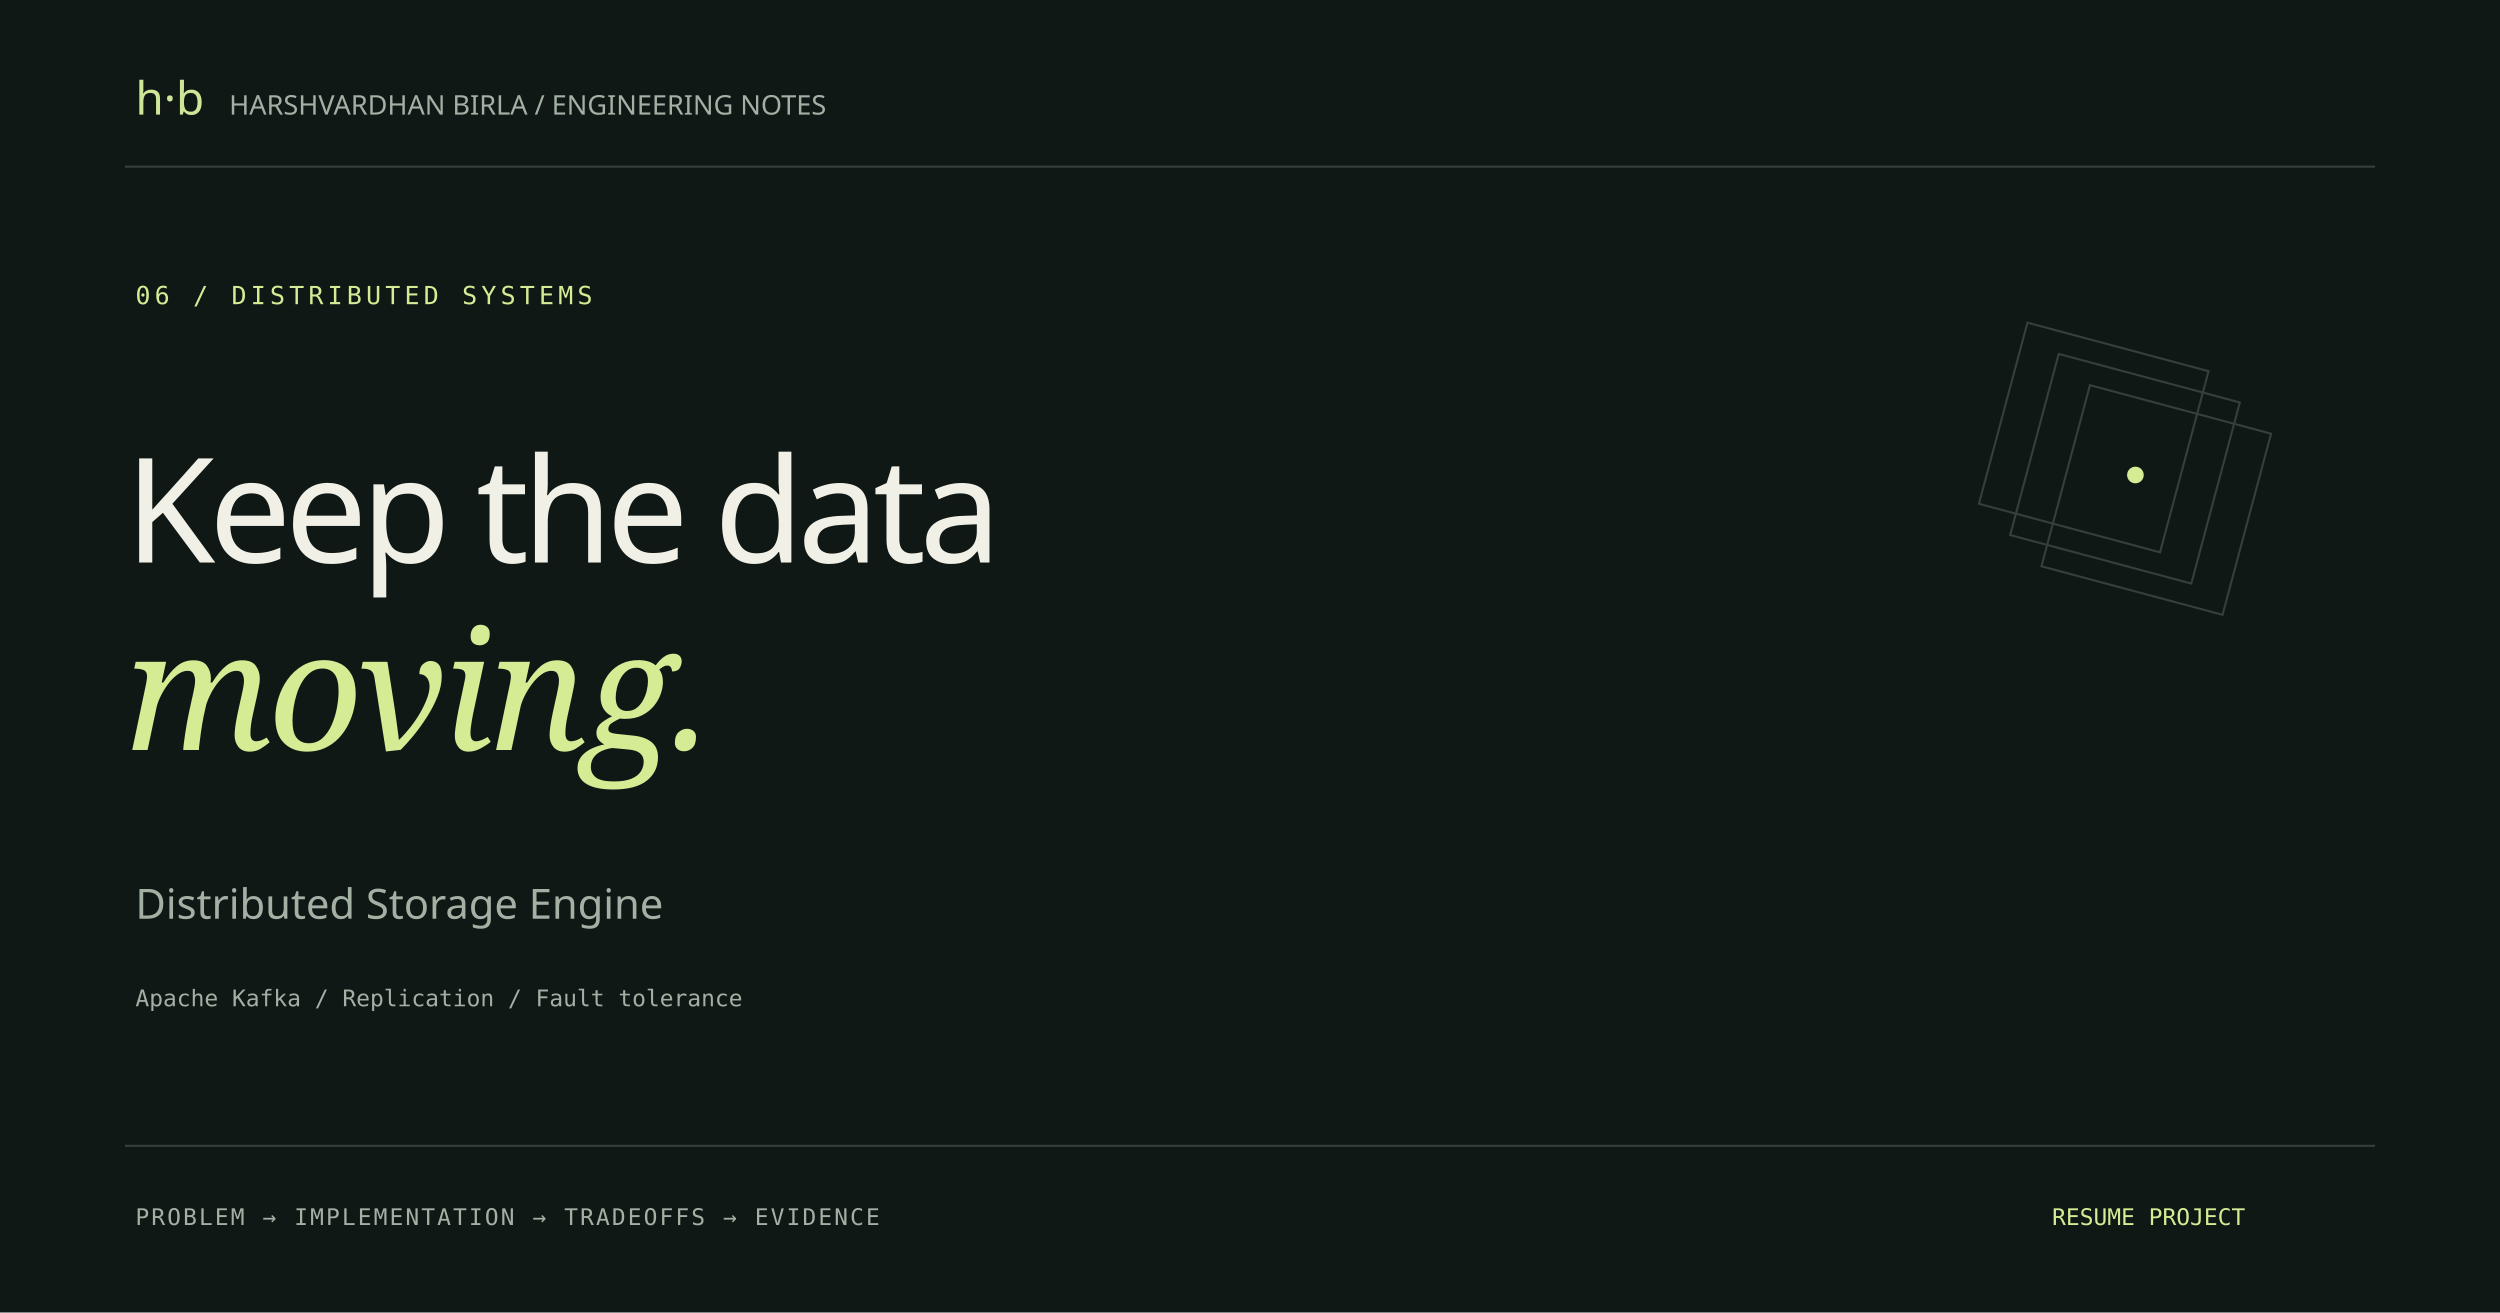
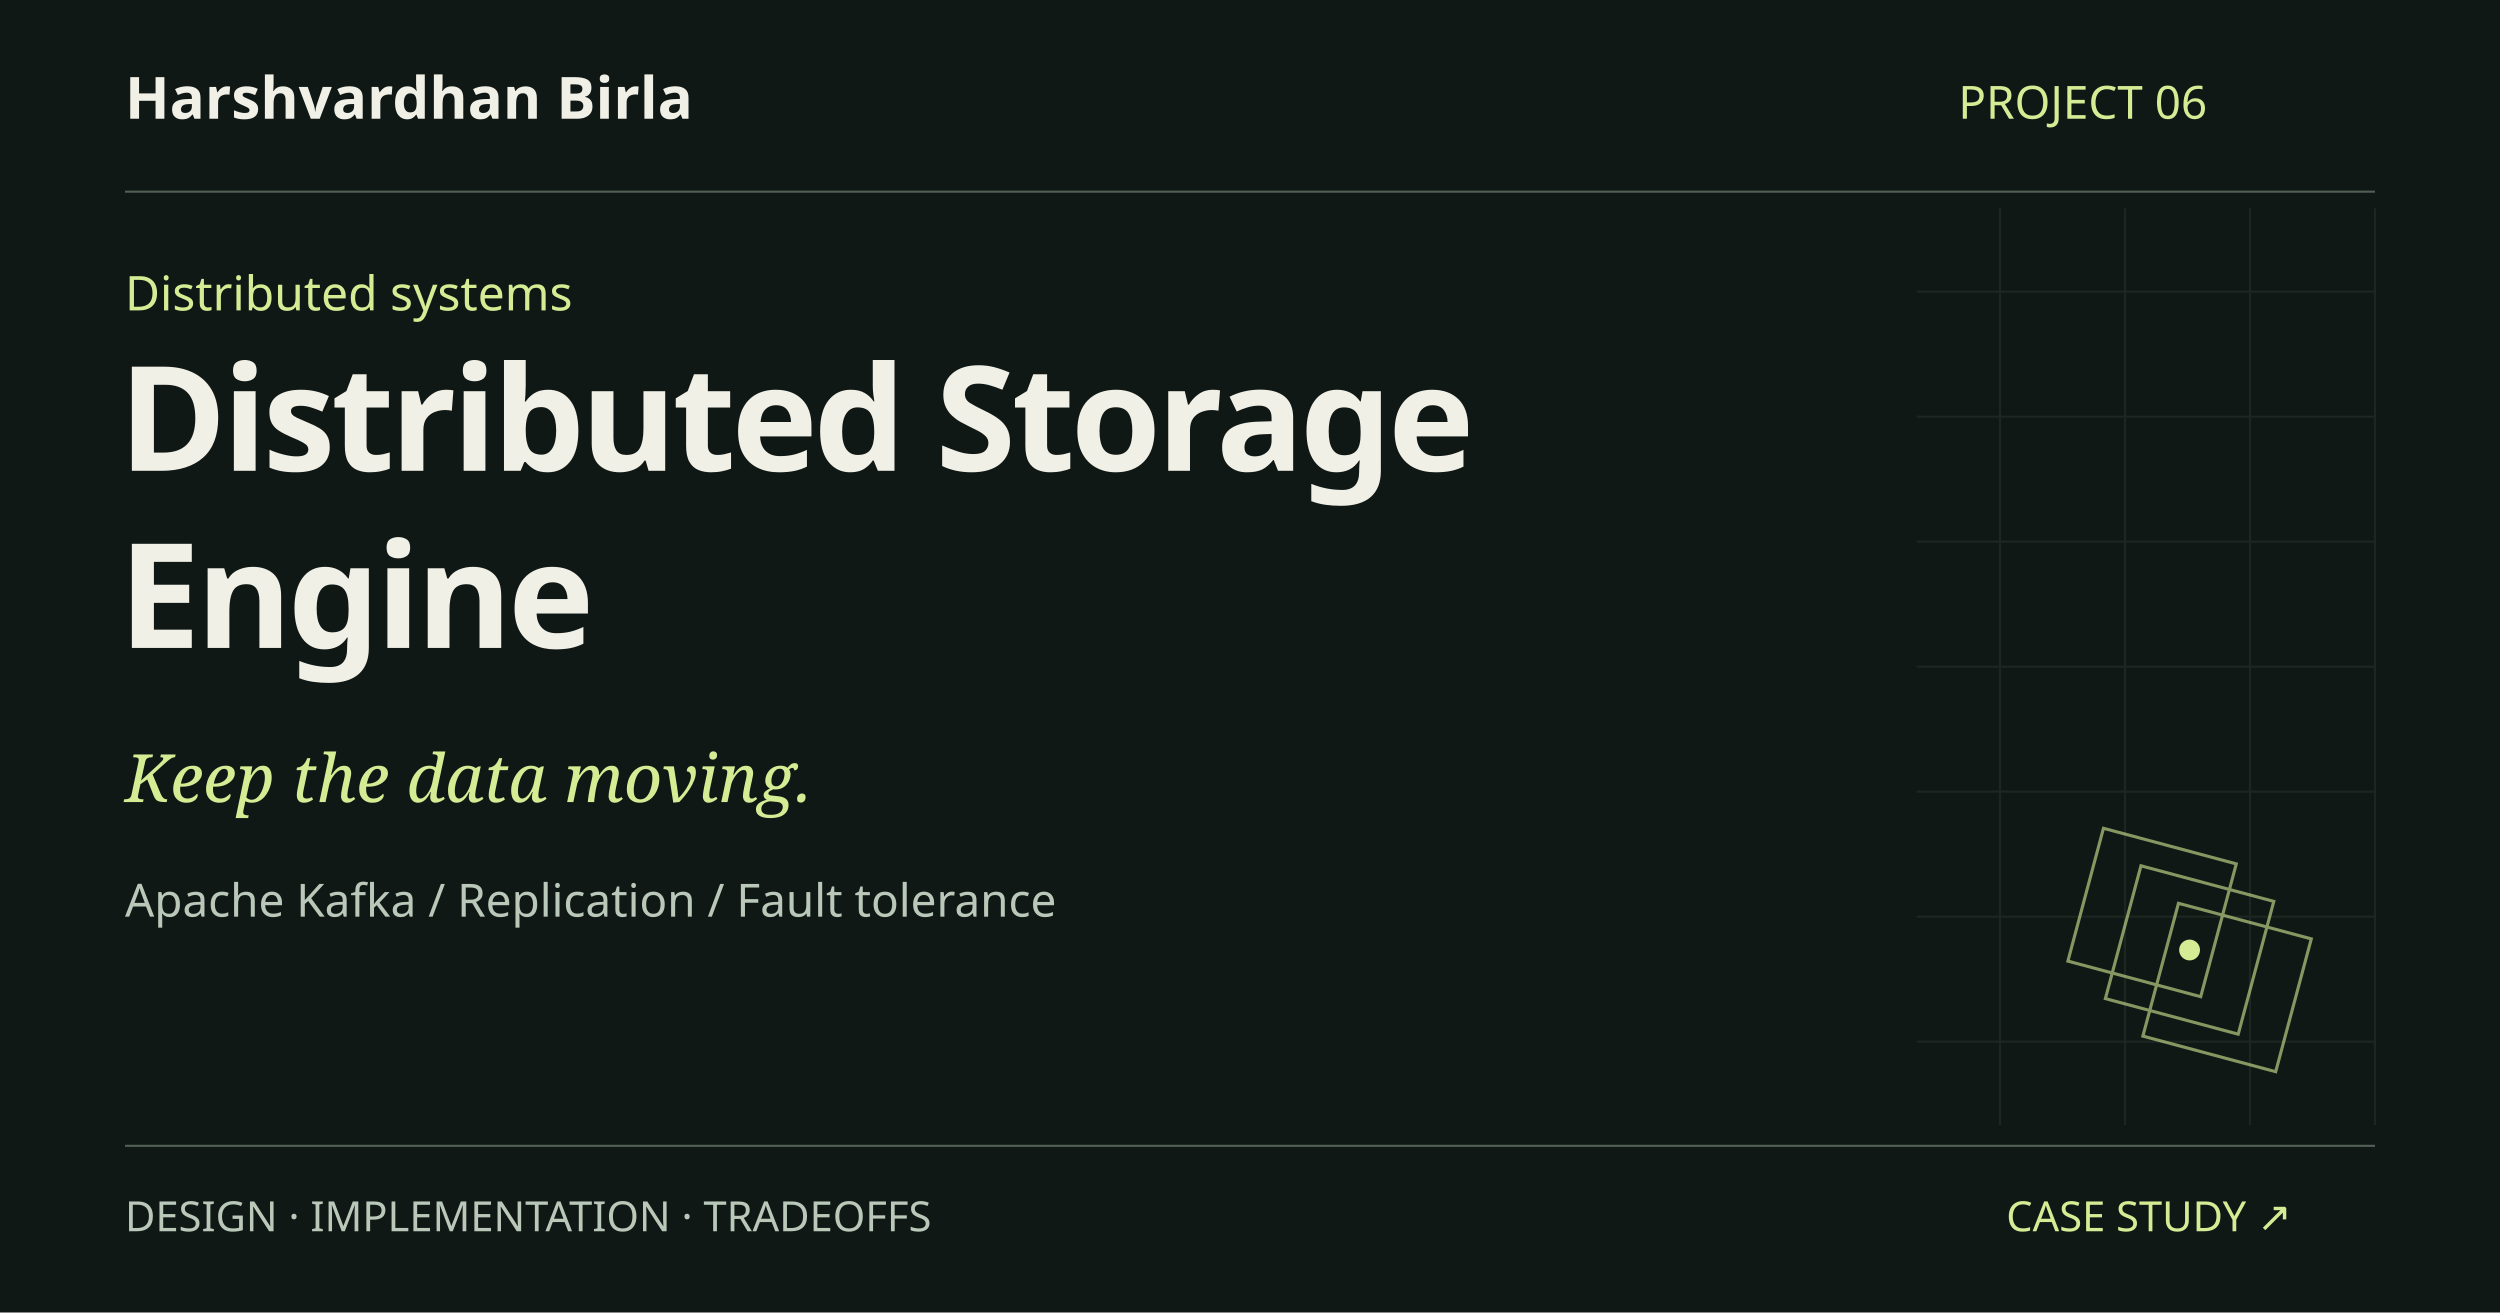
<svg xmlns="http://www.w3.org/2000/svg" width="1200" height="630" viewBox="0 0 1200 630">
  <rect width="1200" height="630" fill="#101815" />
-   <path d="M60 80H1140M60 550H1140" stroke="#344039" />
-   <text x="65" y="55" fill="#cde697" font-family="sans-serif" font-size="22">h·b</text>
-   <text x="110" y="55" fill="#a3b1a5" font-family="sans-serif" font-size="13">HARSHVARDHAN BIRLA / ENGINEERING NOTES</text>
-   <text x="65" y="146" fill="#d4ed95" font-family="monospace" font-size="12" letter-spacing="2">06 / DISTRIBUTED SYSTEMS</text>
-   <text x="60" y="270" fill="#f0f0e7" font-family="sans-serif" font-size="70" letter-spacing="-3">Keep the data</text>
-   <text x="60" y="360" fill="#d4ed95" font-family="serif" font-style="italic" font-size="79" letter-spacing="-2">moving.</text>
-   <text x="65" y="441" fill="#a3b1a5" font-family="sans-serif" font-size="20">Distributed Storage Engine</text>
-   <text x="65" y="483" fill="#a3b1a5" font-family="monospace" font-size="11">Apache Kafka / Replication / Fault tolerance</text>
-   <text x="65" y="588" fill="#a3b1a5" font-family="monospace" font-size="11" letter-spacing="1">PROBLEM → IMPLEMENTATION → TRADEOFFS → EVIDENCE</text>
-   <text x="985" y="588" fill="#d4ed95" font-family="monospace" font-size="11">RESUME PROJECT</text>
-   <g fill="none" stroke="#344039" stroke-width="1">
-     <rect x="960" y="165" width="90" height="90" transform="rotate(15 1005 210)" />
-     <rect x="975" y="180" width="90" height="90" transform="rotate(15 1020 225)" />
-     <rect x="990" y="195" width="90" height="90" transform="rotate(15 1035 240)" />
+   <g stroke="#344039" stroke-width="1" opacity=".34">
+     <path d="M960 100V540M1020 100V540M1080 100V540M1140 100V540M920 140H1140M920 200H1140M920 260H1140M920 320H1140M920 380H1140M920 440H1140M920 500H1140" />
  </g>
-   <circle cx="1025" cy="228" r="4" fill="#d4ed95" />
+   <path d="M60 92H1140M60 550H1140" stroke="#526056" />
+   <text x="60" y="57" fill="#f0f0e7" font-family="sans-serif" font-size="28" font-weight="600">Harshvardhan Birla</text>
+   <text x="940" y="57" fill="#d4ed95" font-family="sans-serif" font-size="22">PROJECT 06</text>
+   <text x="60" y="149" fill="#d4ed95" font-family="sans-serif" font-size="23">Distributed systems</text>
+   <text x="57" y="226" fill="#f0f0e7" font-family="sans-serif" font-size="70" font-weight="700" letter-spacing="-2">Distributed Storage</text>
+   <text x="57" y="311" fill="#f0f0e7" font-family="sans-serif" font-size="70" font-weight="700" letter-spacing="-2">Engine</text>
+   <text x="60" y="385" fill="#d4ed95" font-family="serif" font-size="32" font-style="italic">Keep the data moving.</text>
+   <text x="60" y="440" fill="#bac8ba" font-family="sans-serif" font-size="22">Apache Kafka / Replication / Fault tolerance</text>
+   <text x="60" y="591" fill="#bac8ba" font-family="sans-serif" font-size="20">DESIGN · IMPLEMENTATION · TRADEOFFS</text>
+   <text x="963" y="591" fill="#d4ed95" font-family="sans-serif" font-size="20">CASE STUDY ↗</text>
+   <g transform="translate(0 0)">
+     <g fill="none" stroke="#d4ed95" stroke-width="1.5" opacity=".6">
+       <rect x="1000" y="405" width="66" height="66" transform="rotate(15 1033 438)" />
+       <rect x="1018" y="423" width="66" height="66" transform="rotate(15 1051 456)" />
+       <rect x="1036" y="441" width="66" height="66" transform="rotate(15 1069 474)" />
+     </g>
+     <circle cx="1051" cy="456" r="5" fill="#d4ed95" />
+   </g>
</svg>
